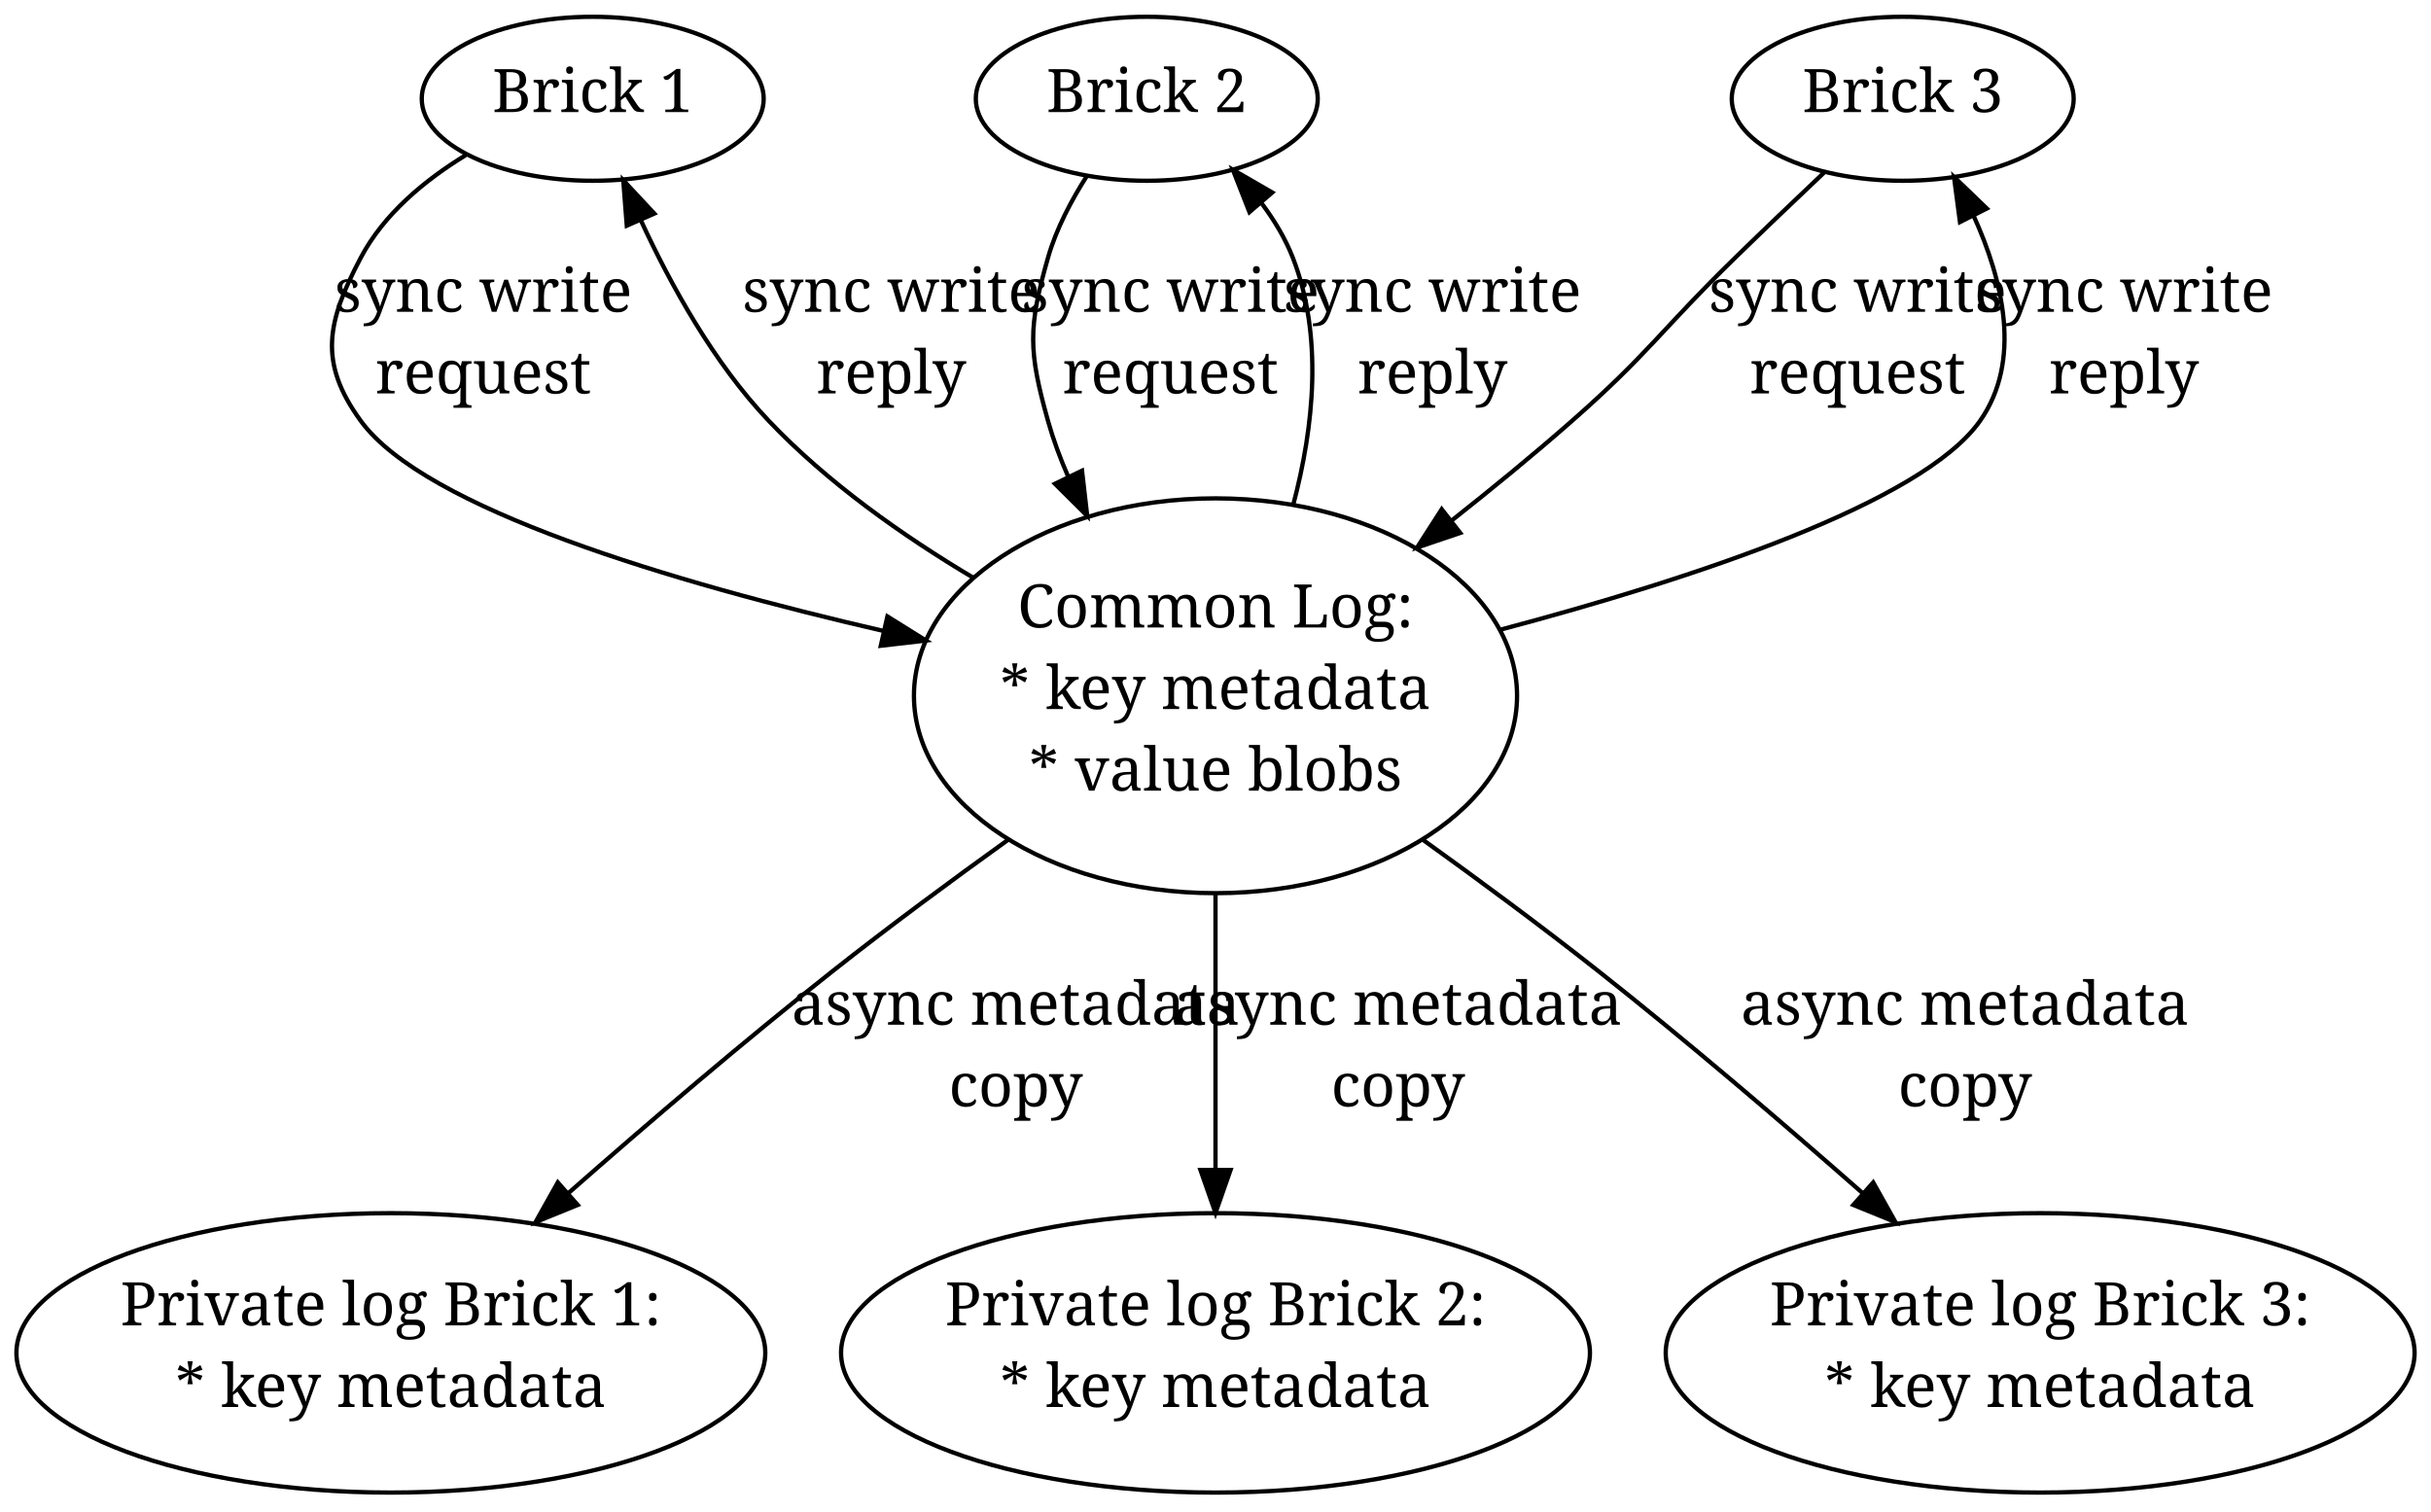
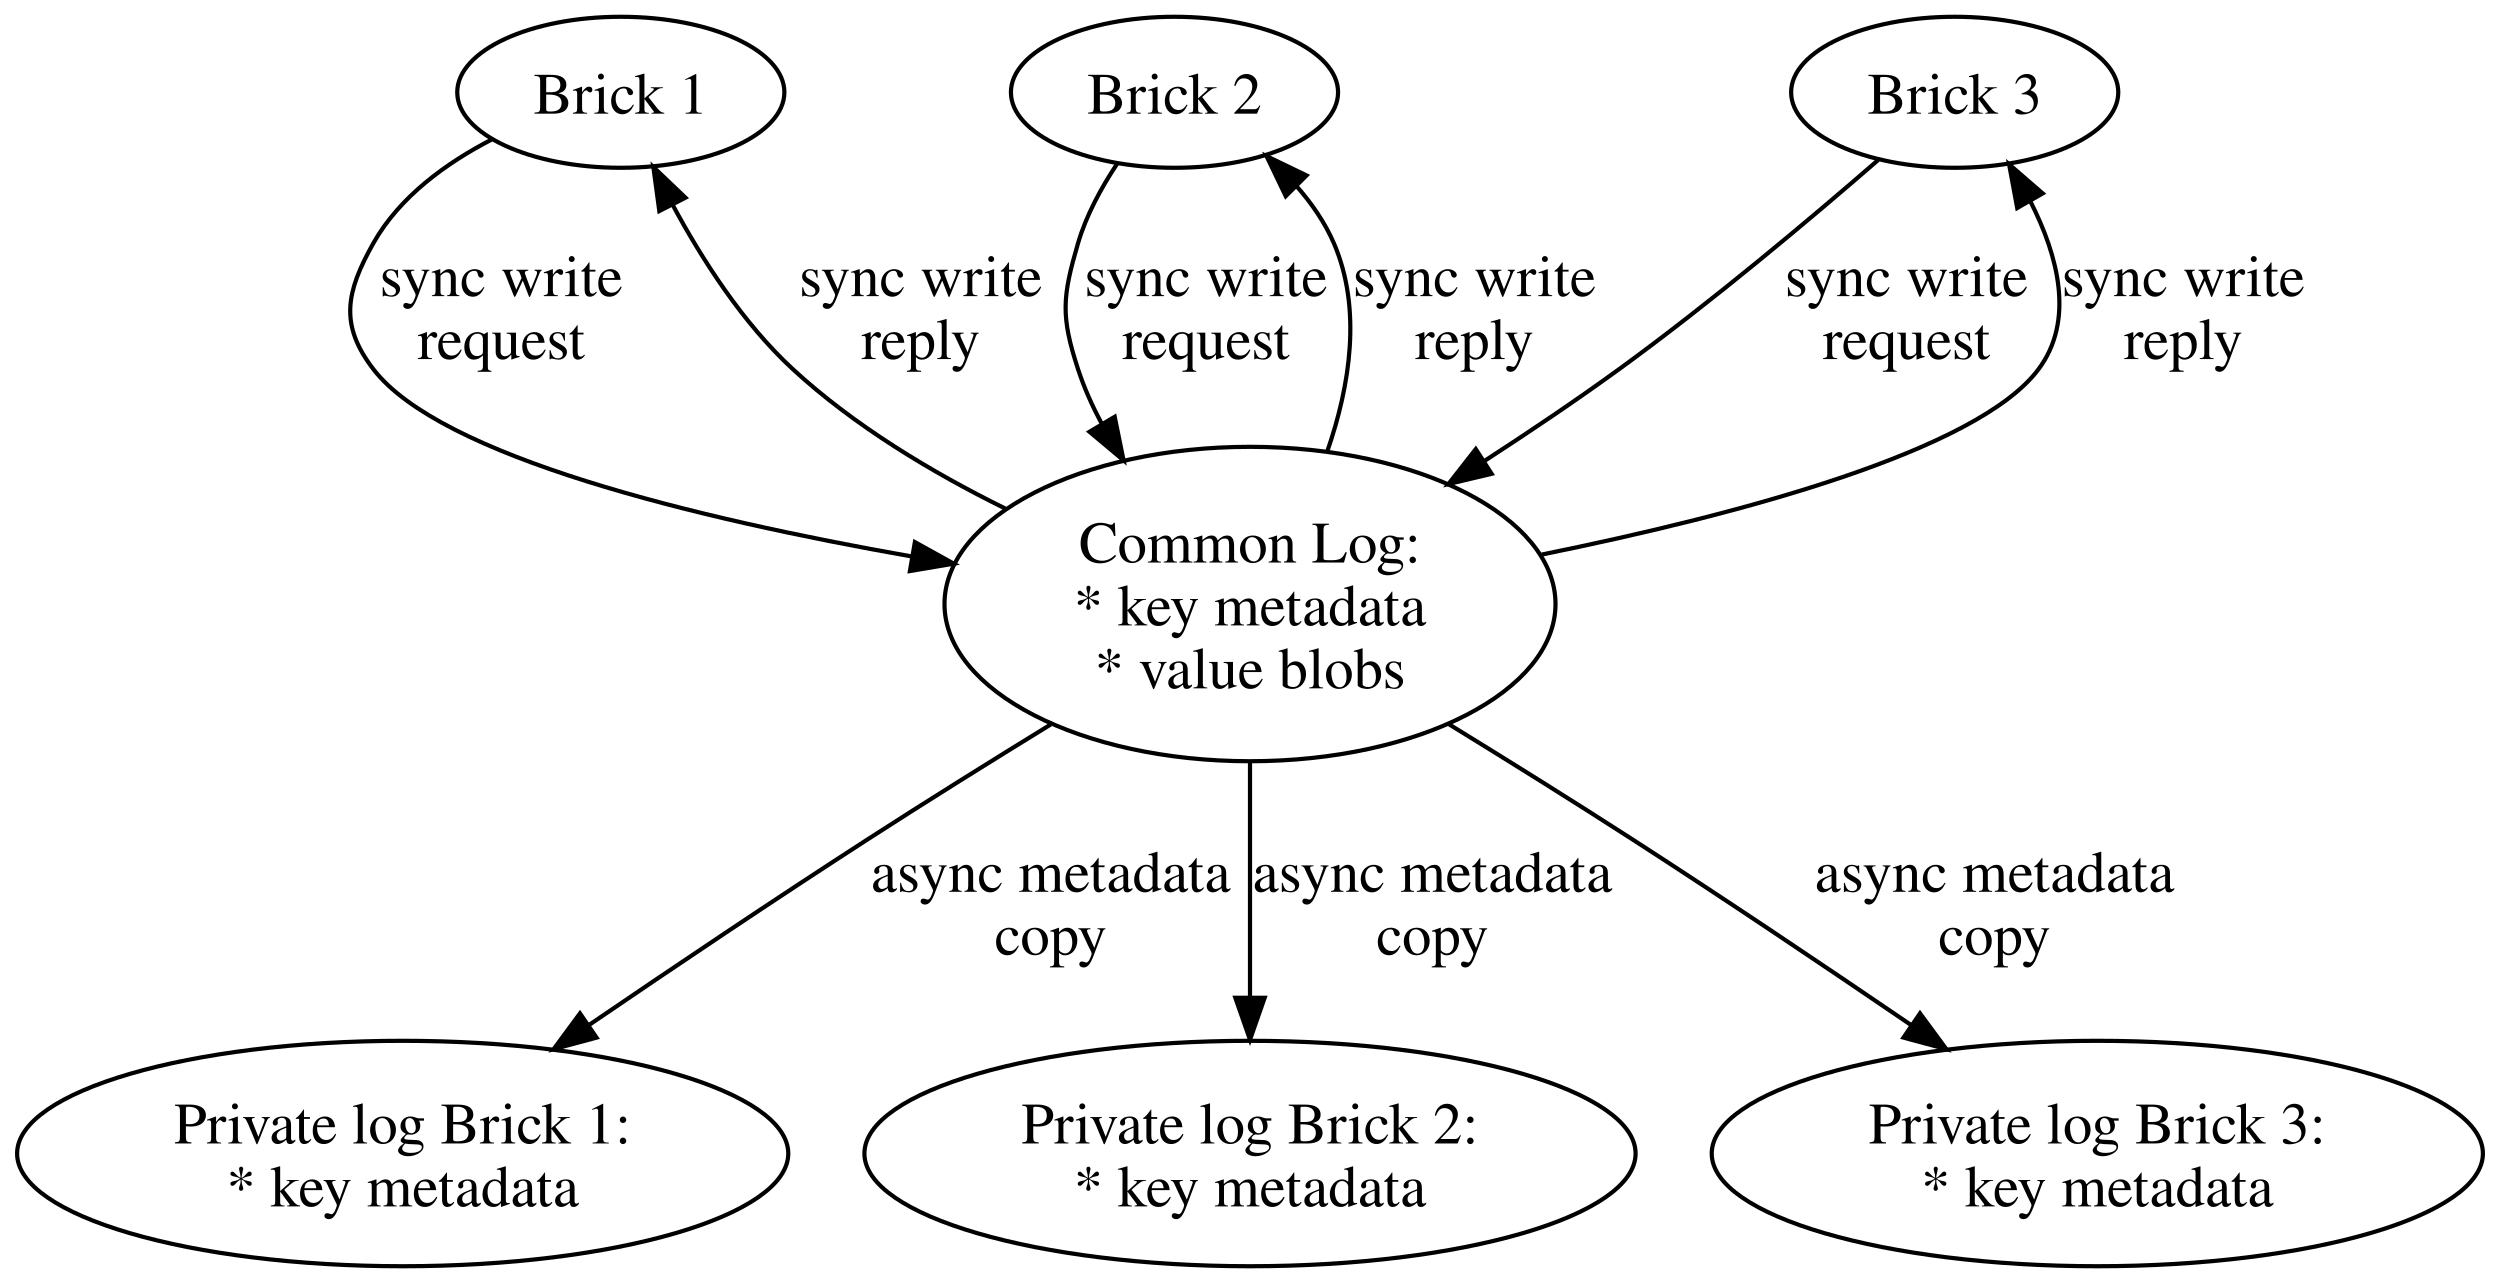
- <svg xmlns="http://www.w3.org/2000/svg" width="566pt" height="352pt" viewBox="0.00 0.00 566.00 352.00">
-   <g id="graph1" class="graph" transform="scale(1 1) rotate(0) translate(4 348)">
-     <polygon fill="white" stroke="white" points="-4,5 -4,-348 563,-348 563,5 -4,5" />
+ <svg xmlns="http://www.w3.org/2000/svg" width="596pt" height="306pt" viewBox="0.00 0.00 596.00 306.00">
+   <g id="graph1" class="graph" transform="scale(1 1) rotate(0) translate(4 302)">
+     <polygon fill="white" stroke="white" points="-4,5 -4,-302 593,-302 593,5 -4,5" />
    <g id="node2" class="node">
-       <ellipse fill="none" stroke="black" cx="134" cy="-325" rx="39.807" ry="19.092" />
-       <text text-anchor="middle" x="134" y="-321.9" font-family="Times Roman,serif" font-size="14.00">Brick 1</text>
+       <ellipse fill="none" stroke="black" cx="144" cy="-280" rx="38.996" ry="18" />
+       <text text-anchor="middle" x="144" y="-274.9" font-family="Times,serif" font-size="14.00">Brick 1</text>
    </g>
    <g id="node5" class="node">
-       <ellipse fill="none" stroke="black" cx="279" cy="-186" rx="70.209" ry="45.962" />
-       <text text-anchor="middle" x="279" y="-201.9" font-family="Times Roman,serif" font-size="14.00">Common Log:</text>
-       <text text-anchor="middle" x="279" y="-182.9" font-family="Times Roman,serif" font-size="14.00">* key metadata</text>
-       <text text-anchor="middle" x="279" y="-163.9" font-family="Times Roman,serif" font-size="14.00">* value blobs</text>
+       <ellipse fill="none" stroke="black" cx="294" cy="-158" rx="72.832" ry="37.477" />
+       <text text-anchor="middle" x="294" y="-167.9" font-family="Times,serif" font-size="14.00">Common Log:</text>
+       <text text-anchor="middle" x="294" y="-152.9" font-family="Times,serif" font-size="14.00">* key metadata</text>
+       <text text-anchor="middle" x="294" y="-137.9" font-family="Times,serif" font-size="14.00">* value blobs</text>
    </g>
    <g id="edge3" class="edge">
-       <path fill="none" stroke="black" d="M104.469,-311.901C94.886,-306.055 85.352,-298.154 80,-288 72.126,-273.059 70.052,-263.649 80,-250 94.879,-229.585 152.428,-212.446 201.837,-201.059" />
-       <polygon fill="black" stroke="black" points="202.61,-204.472 211.595,-198.859 201.07,-197.644 202.61,-204.472" />
-       <text text-anchor="middle" x="108.5" y="-275.4" font-family="Times Roman,serif" font-size="14.00">sync write</text>
-       <text text-anchor="middle" x="108.5" y="-256.4" font-family="Times Roman,serif" font-size="14.00">request</text>
+       <path fill="none" stroke="black" d="M113.382,-268.829C102.411,-263.17 91.225,-255.092 85,-244 78.474,-232.373 76.883,-224.578 85,-214 100.951,-193.212 161.585,-178.45 213.465,-169.32" />
+       <polygon fill="black" stroke="black" points="214.106,-172.762 223.372,-167.625 212.925,-165.862 214.106,-172.762" />
+       <text text-anchor="middle" x="115.5" y="-231.4" font-family="Times,serif" font-size="14.00">sync write</text>
+       <text text-anchor="middle" x="115.5" y="-216.4" font-family="Times,serif" font-size="14.00">request</text>
    </g>
    <g id="node3" class="node">
-       <ellipse fill="none" stroke="black" cx="263" cy="-325" rx="39.807" ry="19.092" />
-       <text text-anchor="middle" x="263" y="-321.9" font-family="Times Roman,serif" font-size="14.00">Brick 2</text>
+       <ellipse fill="none" stroke="black" cx="276" cy="-280" rx="38.996" ry="18" />
+       <text text-anchor="middle" x="276" y="-274.9" font-family="Times,serif" font-size="14.00">Brick 2</text>
    </g>
    <g id="edge7" class="edge">
-       <path fill="none" stroke="black" d="M249.128,-307.139C245.418,-301.352 241.91,-294.691 240,-288 235.364,-271.76 235.436,-266.261 240,-250 241.22,-245.655 242.825,-241.312 244.689,-237.05" />
-       <polygon fill="black" stroke="black" points="247.92,-238.408 249.133,-227.883 241.621,-235.355 247.92,-238.408" />
-       <text text-anchor="middle" x="268.5" y="-275.4" font-family="Times Roman,serif" font-size="14.00">sync write</text>
-       <text text-anchor="middle" x="268.5" y="-256.4" font-family="Times Roman,serif" font-size="14.00">request</text>
+       <path fill="none" stroke="black" d="M262.375,-263.036C258.576,-257.323 254.955,-250.692 253,-244 249.261,-231.202 248.857,-226.673 253,-214 254.429,-209.63 256.342,-205.319 258.565,-201.146" />
+       <polygon fill="black" stroke="black" points="261.746,-202.644 263.854,-192.261 255.731,-199.063 261.746,-202.644" />
+       <text text-anchor="middle" x="283.5" y="-231.4" font-family="Times,serif" font-size="14.00">sync write</text>
+       <text text-anchor="middle" x="283.5" y="-216.4" font-family="Times,serif" font-size="14.00">request</text>
    </g>
    <g id="node4" class="node">
-       <ellipse fill="none" stroke="black" cx="439" cy="-325" rx="39.807" ry="19.092" />
-       <text text-anchor="middle" x="439" y="-321.9" font-family="Times Roman,serif" font-size="14.00">Brick 3</text>
+       <ellipse fill="none" stroke="black" cx="462" cy="-280" rx="38.996" ry="18" />
+       <text text-anchor="middle" x="462" y="-274.9" font-family="Times,serif" font-size="14.00">Brick 3</text>
    </g>
    <g id="edge11" class="edge">
-       <path fill="none" stroke="black" d="M420.652,-307.781C414.099,-301.582 406.686,-294.512 400,-288 382.89,-271.335 379.939,-265.769 362,-250 353.138,-242.21 343.441,-234.26 333.899,-226.731" />
-       <polygon fill="black" stroke="black" points="335.979,-223.914 325.943,-220.519 331.671,-229.432 335.979,-223.914" />
-       <text text-anchor="middle" x="428.5" y="-275.4" font-family="Times Roman,serif" font-size="14.00">sync write</text>
-       <text text-anchor="middle" x="428.5" y="-256.4" font-family="Times Roman,serif" font-size="14.00">request</text>
+       <path fill="none" stroke="black" d="M443.767,-263.863C427.877,-250.071 403.997,-229.98 382,-214 371.827,-206.61 360.698,-199.108 349.881,-192.1" />
+       <polygon fill="black" stroke="black" points="351.604,-189.047 341.296,-186.597 347.826,-194.94 351.604,-189.047" />
+       <text text-anchor="middle" x="450.5" y="-231.4" font-family="Times,serif" font-size="14.00">sync write</text>
+       <text text-anchor="middle" x="450.5" y="-216.4" font-family="Times,serif" font-size="14.00">request</text>
    </g>
    <g id="edge5" class="edge">
-       <path fill="none" stroke="black" d="M222.719,-213.412C206.017,-223.35 188.579,-235.705 175,-250 162.257,-263.415 152.201,-281.555 145.237,-296.634" />
-       <polygon fill="black" stroke="black" points="141.931,-295.457 141.111,-306.02 148.339,-298.275 141.931,-295.457" />
-       <text text-anchor="middle" x="203.5" y="-275.4" font-family="Times Roman,serif" font-size="14.00">sync write</text>
-       <text text-anchor="middle" x="203.5" y="-256.4" font-family="Times Roman,serif" font-size="14.00">reply</text>
+       <path fill="none" stroke="black" d="M235.679,-180.748C218.108,-189.413 199.626,-200.517 185,-214 173.108,-224.962 163.362,-240.134 156.36,-253.167" />
+       <polygon fill="black" stroke="black" points="153.184,-251.69 151.755,-262.188 159.419,-254.872 153.184,-251.69" />
+       <text text-anchor="middle" x="215.5" y="-231.4" font-family="Times,serif" font-size="14.00">sync write</text>
+       <text text-anchor="middle" x="215.5" y="-216.4" font-family="Times,serif" font-size="14.00">reply</text>
    </g>
    <g id="edge9" class="edge">
-       <path fill="none" stroke="black" d="M297.096,-230.459C301.93,-248.729 304.084,-269.821 297,-288 295.232,-292.537 292.619,-296.854 289.613,-300.832" />
-       <polygon fill="black" stroke="black" points="286.902,-298.617 283.037,-308.482 292.21,-303.18 286.902,-298.617" />
-       <text text-anchor="middle" x="329.5" y="-275.4" font-family="Times Roman,serif" font-size="14.00">sync write</text>
-       <text text-anchor="middle" x="329.5" y="-256.4" font-family="Times Roman,serif" font-size="14.00">reply</text>
+       <path fill="none" stroke="black" d="M312.451,-194.472C317.856,-210.125 320.723,-228.369 314,-244 311.899,-248.884 308.774,-253.415 305.203,-257.501" />
+       <polygon fill="black" stroke="black" points="302.523,-255.231 297.937,-264.782 307.478,-260.176 302.523,-255.231" />
+       <text text-anchor="middle" x="347.5" y="-231.4" font-family="Times,serif" font-size="14.00">sync write</text>
+       <text text-anchor="middle" x="347.5" y="-216.4" font-family="Times,serif" font-size="14.00">reply</text>
    </g>
    <g id="edge13" class="edge">
-       <path fill="none" stroke="black" d="M345.478,-201.424C390.289,-213.321 443.589,-230.927 457,-250 466.822,-263.97 462.391,-282.634 455.47,-297.848" />
-       <polygon fill="black" stroke="black" points="452.332,-296.299 450.944,-306.803 458.579,-299.457 452.332,-296.299" />
-       <text text-anchor="middle" x="490.5" y="-275.4" font-family="Times Roman,serif" font-size="14.00">sync write</text>
-       <text text-anchor="middle" x="490.5" y="-256.4" font-family="Times Roman,serif" font-size="14.00">reply</text>
+       <path fill="none" stroke="black" d="M363.543,-169.791C410.888,-179.399 467.496,-194.547 482,-214 490.638,-225.586 486.684,-240.919 480.092,-253.89" />
+       <polygon fill="black" stroke="black" points="476.904,-252.413 474.968,-262.83 482.978,-255.894 476.904,-252.413" />
+       <text text-anchor="middle" x="516.5" y="-231.4" font-family="Times,serif" font-size="14.00">sync write</text>
+       <text text-anchor="middle" x="516.5" y="-216.4" font-family="Times,serif" font-size="14.00">reply</text>
    </g>
    <g id="node6" class="node">
-       <ellipse fill="none" stroke="black" cx="87" cy="-33" rx="87.18" ry="32.527" />
-       <text text-anchor="middle" x="87" y="-39.4" font-family="Times Roman,serif" font-size="14.00">Private log Brick 1:</text>
-       <text text-anchor="middle" x="87" y="-20.4" font-family="Times Roman,serif" font-size="14.00">* key metadata</text>
+       <ellipse fill="none" stroke="black" cx="92" cy="-27" rx="91.924" ry="26.87" />
+       <text text-anchor="middle" x="92" y="-29.4" font-family="Times,serif" font-size="14.00">Private log Brick 1:</text>
+       <text text-anchor="middle" x="92" y="-14.4" font-family="Times,serif" font-size="14.00">* key metadata</text>
    </g>
    <g id="edge15" class="edge">
-       <path fill="none" stroke="black" d="M230.845,-152.56C217.441,-142.933 202.998,-132.256 190,-122 169.221,-105.604 146.908,-86.52 128.382,-70.237" />
-       <polygon fill="black" stroke="black" points="130.502,-67.441 120.689,-63.447 125.87,-72.688 130.502,-67.441" />
-       <text text-anchor="middle" x="232.5" y="-109.4" font-family="Times Roman,serif" font-size="14.00">async metadata</text>
-       <text text-anchor="middle" x="232.5" y="-90.4" font-family="Times Roman,serif" font-size="14.00">copy</text>
+       <path fill="none" stroke="black" d="M246.53,-129.314C232.442,-120.659 217.029,-111.051 203,-102 180.855,-87.714 156.567,-71.38 136.371,-57.611" />
+       <polygon fill="black" stroke="black" points="138.216,-54.633 127.985,-51.881 134.267,-60.413 138.216,-54.633" />
+       <text text-anchor="middle" x="246.5" y="-89.4" font-family="Times,serif" font-size="14.00">async metadata</text>
+       <text text-anchor="middle" x="246.5" y="-74.4" font-family="Times,serif" font-size="14.00">copy</text>
    </g>
    <g id="node7" class="node">
-       <ellipse fill="none" stroke="black" cx="279" cy="-33" rx="87.18" ry="32.527" />
-       <text text-anchor="middle" x="279" y="-39.4" font-family="Times Roman,serif" font-size="14.00">Private log Brick 2:</text>
-       <text text-anchor="middle" x="279" y="-20.4" font-family="Times Roman,serif" font-size="14.00">* key metadata</text>
+       <ellipse fill="none" stroke="black" cx="294" cy="-27" rx="91.924" ry="26.87" />
+       <text text-anchor="middle" x="294" y="-29.4" font-family="Times,serif" font-size="14.00">Private log Brick 2:</text>
+       <text text-anchor="middle" x="294" y="-14.4" font-family="Times,serif" font-size="14.00">* key metadata</text>
    </g>
    <g id="edge17" class="edge">
-       <path fill="none" stroke="black" d="M279,-139.68C279,-119.308 279,-95.535 279,-75.608" />
-       <polygon fill="black" stroke="black" points="282.5,-75.576 279,-65.576 275.5,-75.576 282.5,-75.576" />
-       <text text-anchor="middle" x="321.5" y="-109.4" font-family="Times Roman,serif" font-size="14.00">async metadata</text>
-       <text text-anchor="middle" x="321.5" y="-90.4" font-family="Times Roman,serif" font-size="14.00">copy</text>
+       <path fill="none" stroke="black" d="M294,-120.461C294,-102.93 294,-82.109 294,-64.573" />
+       <polygon fill="black" stroke="black" points="297.5,-64.138 294,-54.138 290.5,-64.138 297.5,-64.138" />
+       <text text-anchor="middle" x="337.5" y="-89.4" font-family="Times,serif" font-size="14.00">async metadata</text>
+       <text text-anchor="middle" x="337.5" y="-74.4" font-family="Times,serif" font-size="14.00">copy</text>
    </g>
    <g id="node8" class="node">
-       <ellipse fill="none" stroke="black" cx="471" cy="-33" rx="87.18" ry="32.527" />
-       <text text-anchor="middle" x="471" y="-39.4" font-family="Times Roman,serif" font-size="14.00">Private log Brick 3:</text>
-       <text text-anchor="middle" x="471" y="-20.4" font-family="Times Roman,serif" font-size="14.00">* key metadata</text>
+       <ellipse fill="none" stroke="black" cx="496" cy="-27" rx="91.924" ry="26.87" />
+       <text text-anchor="middle" x="496" y="-29.4" font-family="Times,serif" font-size="14.00">Private log Brick 3:</text>
+       <text text-anchor="middle" x="496" y="-14.4" font-family="Times,serif" font-size="14.00">* key metadata</text>
    </g>
    <g id="edge19" class="edge">
-       <path fill="none" stroke="black" d="M327.155,-152.56C340.559,-142.933 355.002,-132.256 368,-122 388.779,-105.604 411.092,-86.52 429.618,-70.237" />
-       <polygon fill="black" stroke="black" points="432.13,-72.688 437.311,-63.447 427.498,-67.441 432.13,-72.688" />
-       <text text-anchor="middle" x="453.5" y="-109.4" font-family="Times Roman,serif" font-size="14.00">async metadata</text>
-       <text text-anchor="middle" x="453.5" y="-90.4" font-family="Times Roman,serif" font-size="14.00">copy</text>
+       <path fill="none" stroke="black" d="M341.47,-129.314C355.558,-120.659 370.971,-111.051 385,-102 407.145,-87.714 431.433,-71.38 451.629,-57.611" />
+       <polygon fill="black" stroke="black" points="453.733,-60.413 460.015,-51.881 449.784,-54.633 453.733,-60.413" />
+       <text text-anchor="middle" x="471.5" y="-89.4" font-family="Times,serif" font-size="14.00">async metadata</text>
+       <text text-anchor="middle" x="471.5" y="-74.4" font-family="Times,serif" font-size="14.00">copy</text>
    </g>
  </g>
</svg>
